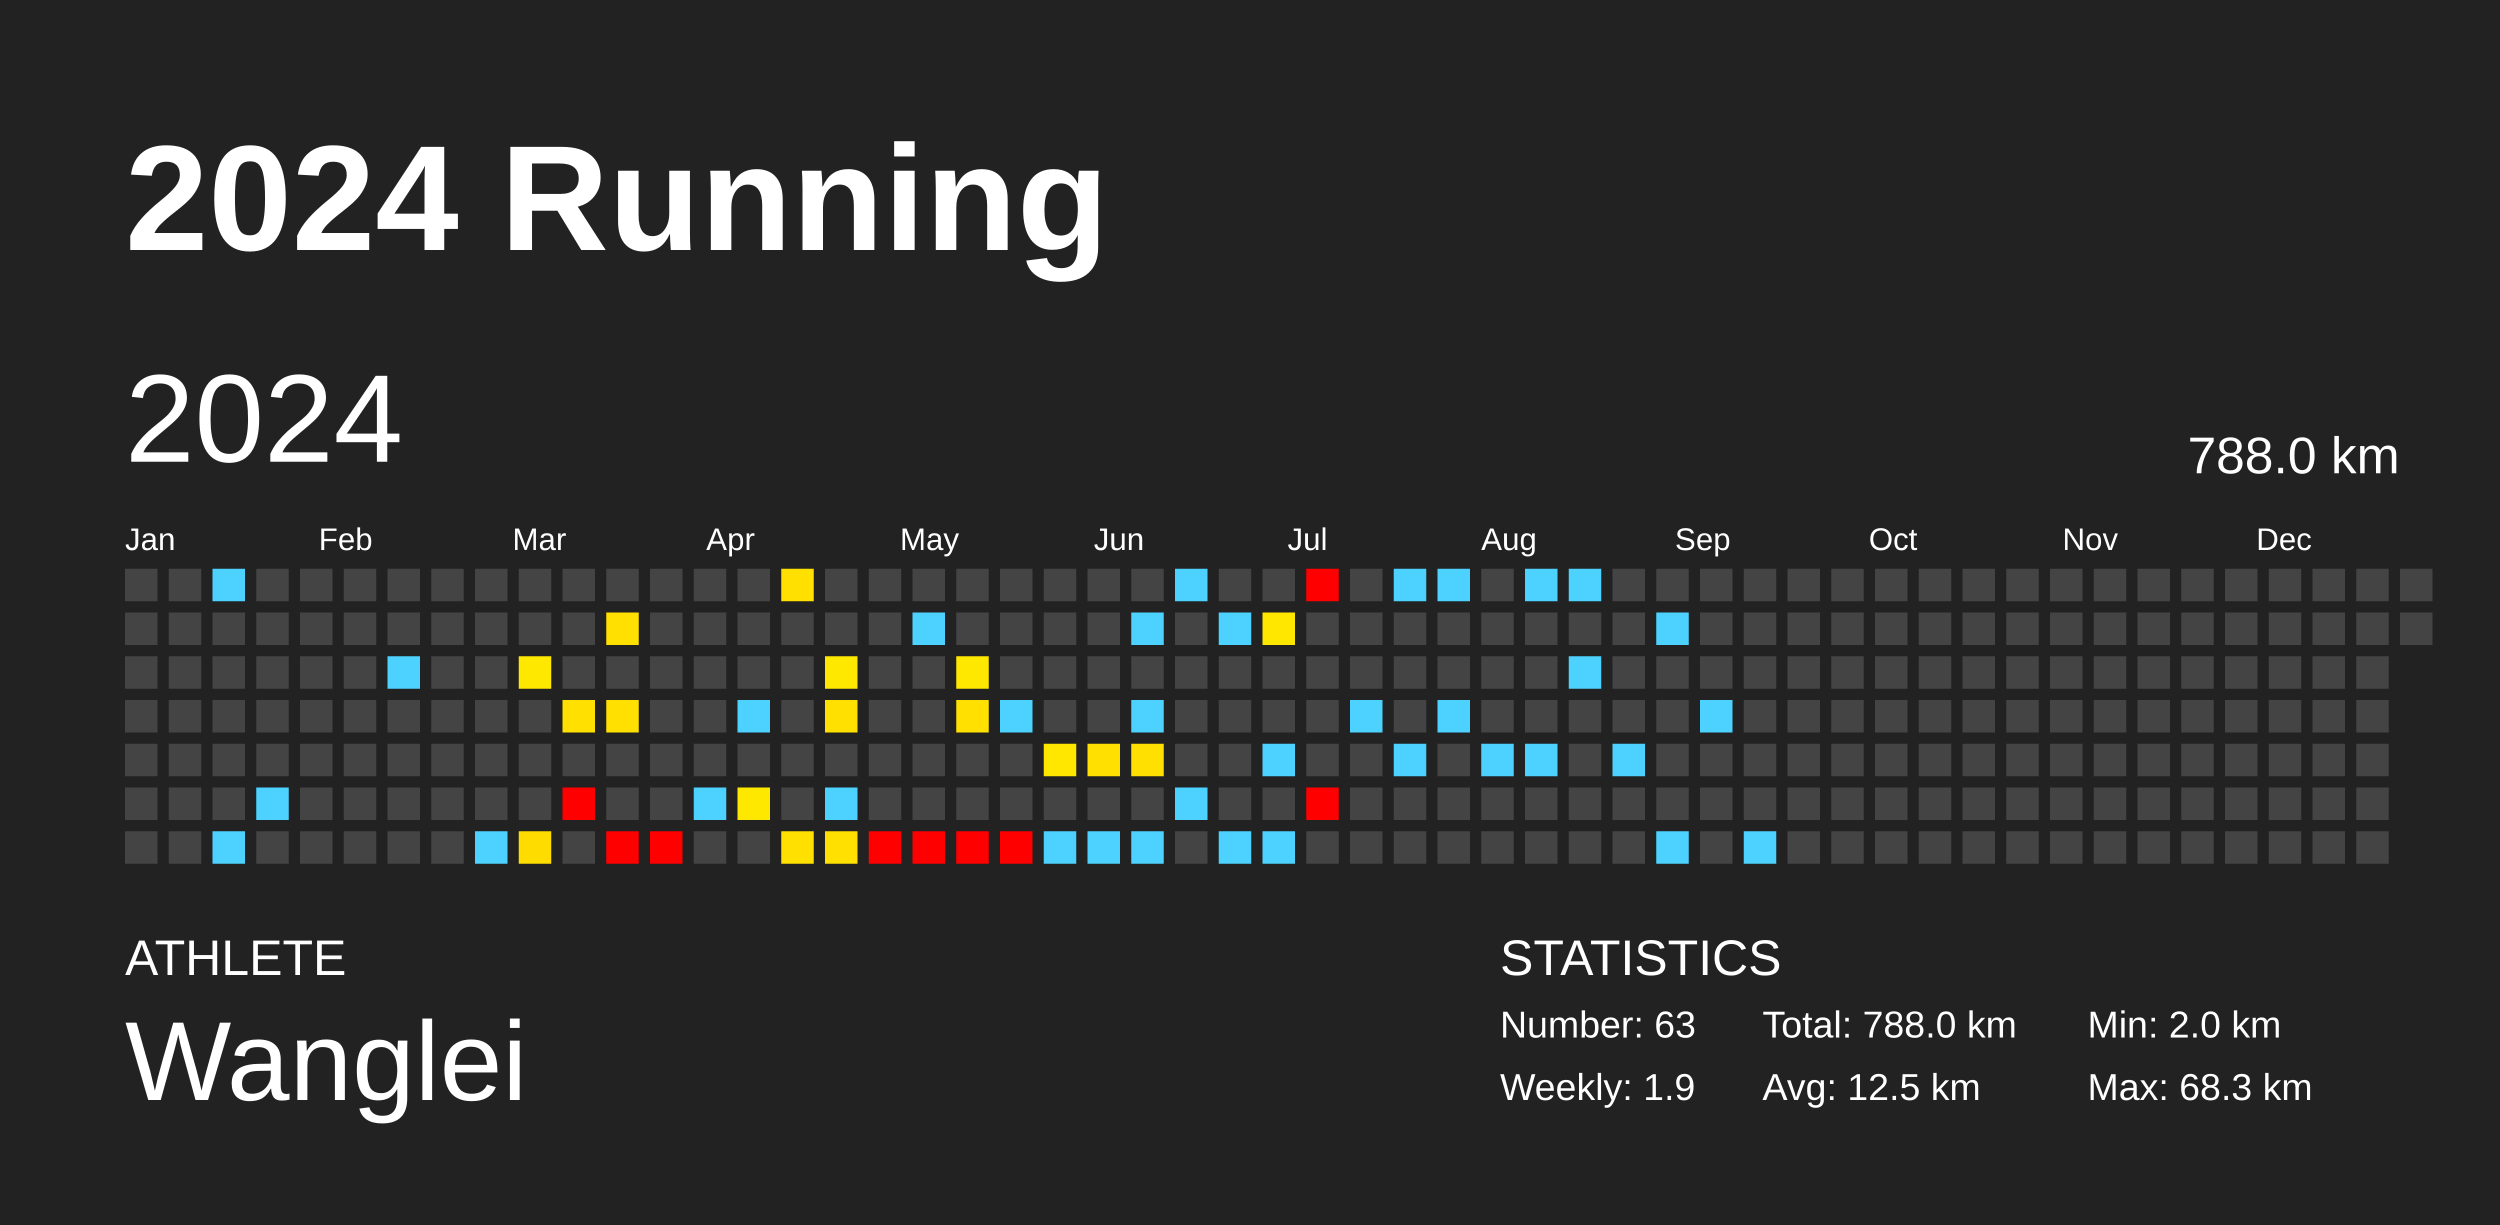
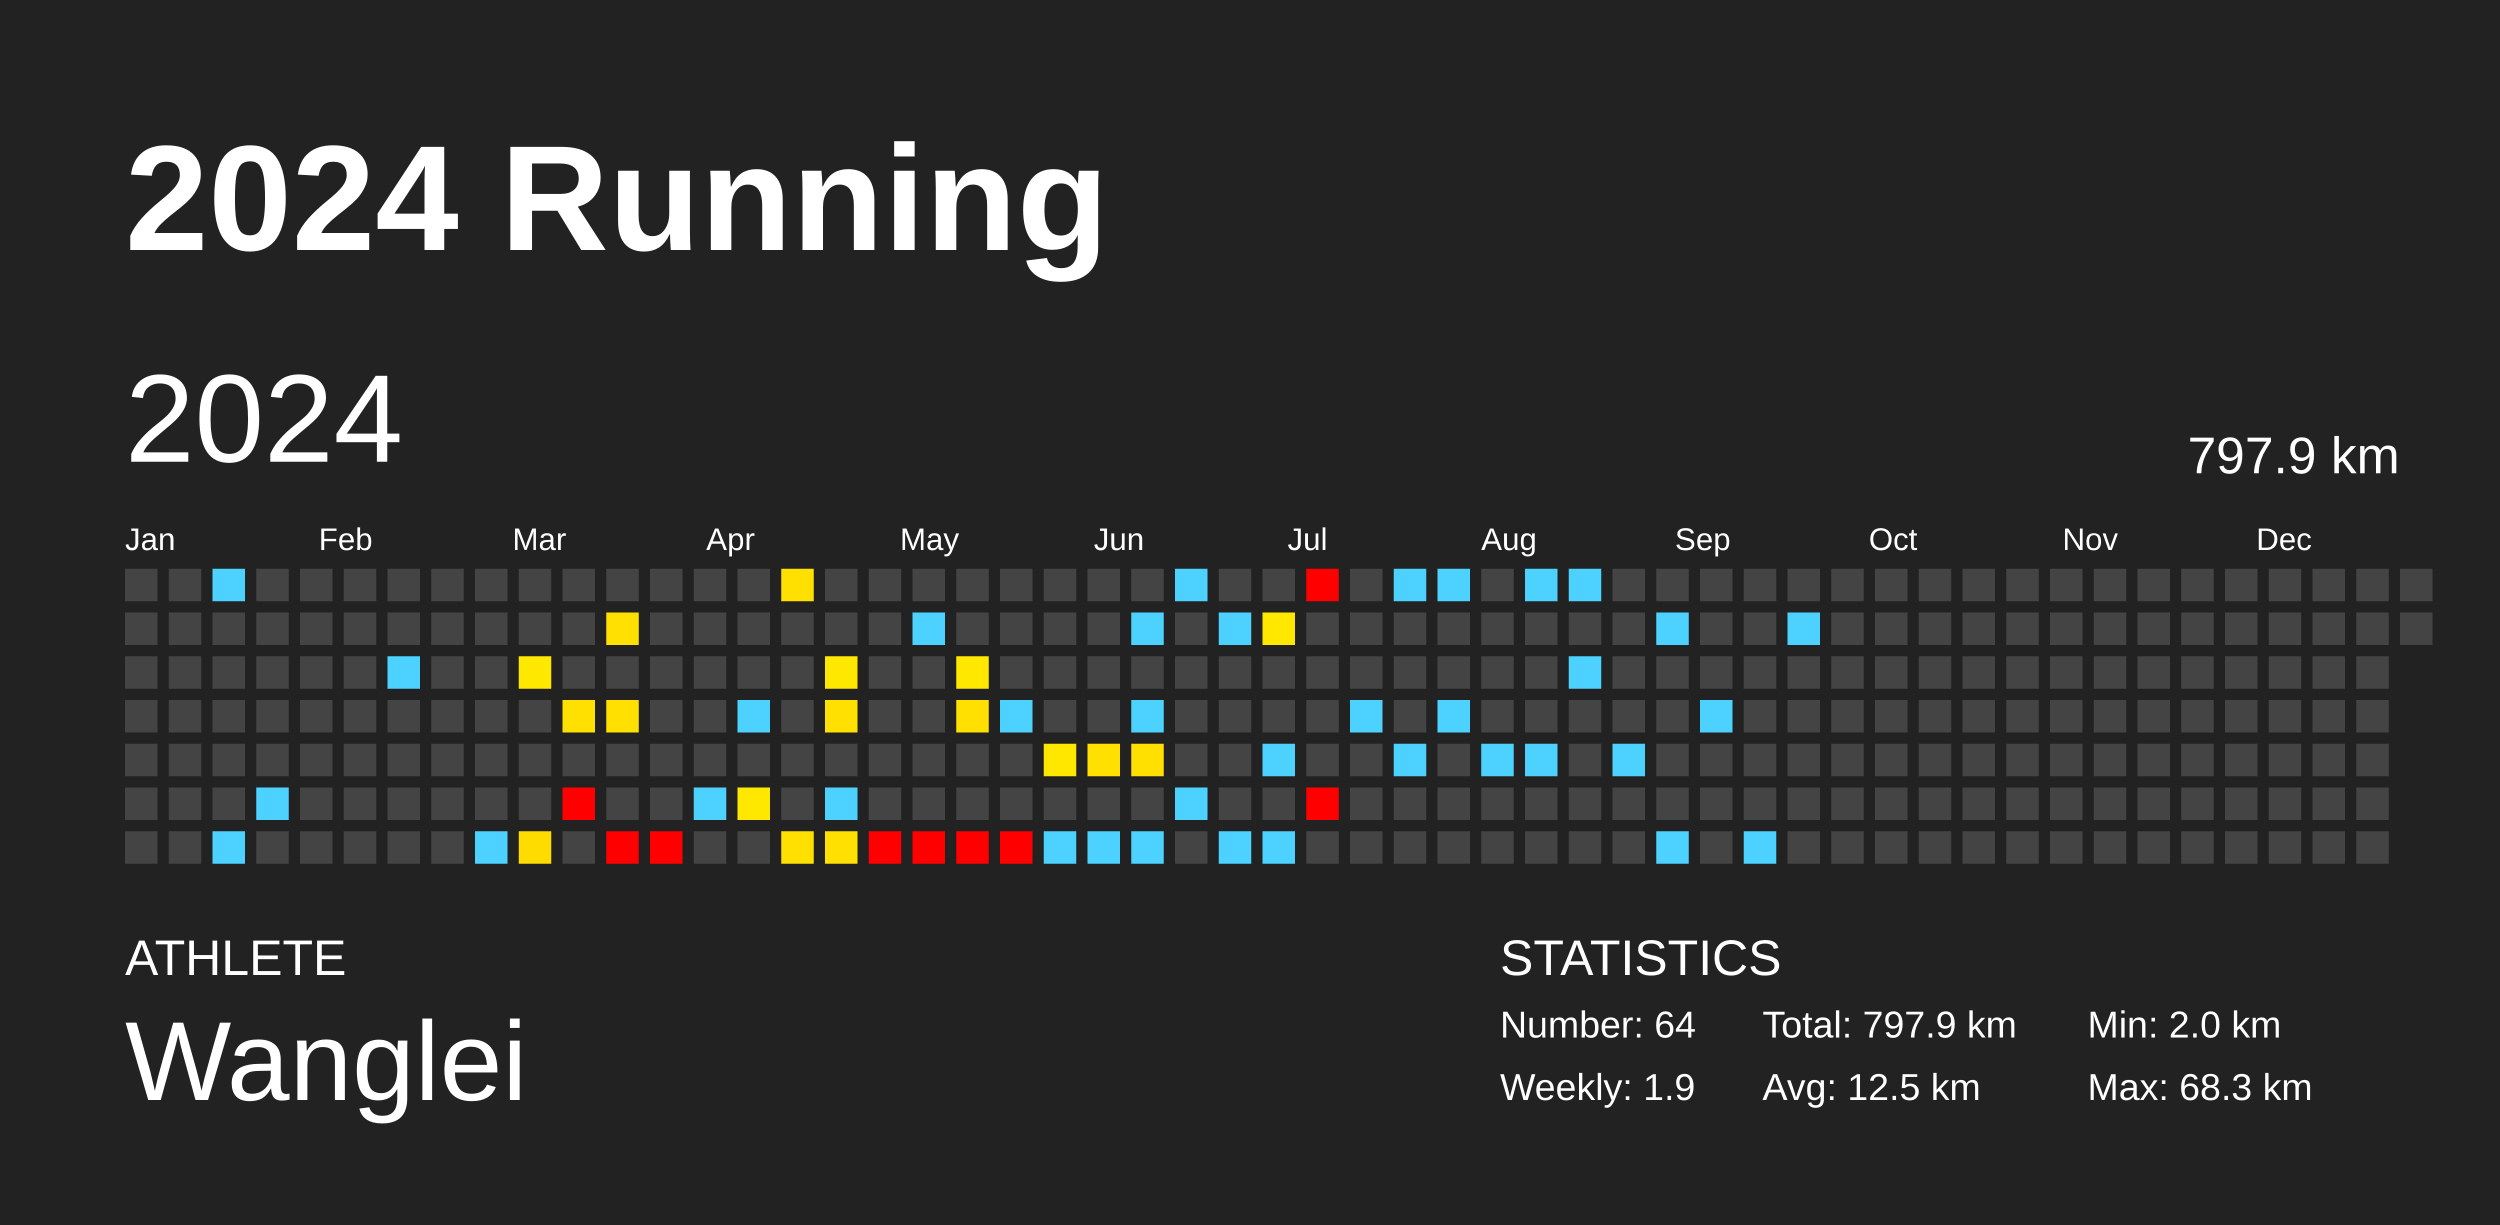
<svg xmlns="http://www.w3.org/2000/svg" baseProfile="full" height="98mm" version="1.1" viewBox="0,0,200,98" width="200mm">
  <defs />
  <rect fill="#222222" height="98" width="200" x="0" y="0" />
  <text fill="#FFFFFF" style="font-size:12px; font-family:Arial; font-weight:bold;" x="10" y="20">2024 Running</text>
  <text fill="#FFFFFF" style="font-size:4px; font-family:Arial" x="10" y="78">ATHLETE</text>
  <text fill="#FFFFFF" style="font-size:9px; font-family:Arial" x="10" y="88">Wanglei</text>
  <text fill="#FFFFFF" style="font-size:4px; font-family:Arial" x="120" y="78">STATISTICS</text>
-   <text fill="#FFFFFF" style="font-size:3px; font-family:Arial" x="120" y="83">Number: 63</text>
+   <text fill="#FFFFFF" style="font-size:3px; font-family:Arial" x="120" y="83">Number: 64</text>
  <text fill="#FFFFFF" style="font-size:3px; font-family:Arial" x="120" y="88">Weekly: 1.9</text>
-   <text fill="#FFFFFF" style="font-size:3px; font-family:Arial" x="141" y="83">Total: 788.0 km</text>
+   <text fill="#FFFFFF" style="font-size:3px; font-family:Arial" x="141" y="83">Total: 797.9 km</text>
  <text fill="#FFFFFF" style="font-size:3px; font-family:Arial" x="141" y="88">Avg: 12.5 km</text>
  <text fill="#FFFFFF" style="font-size:3px; font-family:Arial" x="167" y="83">Min: 2.0 km</text>
  <text fill="#FFFFFF" style="font-size:3px; font-family:Arial" x="167" y="88">Max: 68.3 km</text>
  <text dominant-baseline="hanging" fill="#FFFFFF" style="font-size:10.0px; font-family:Arial;" x="10" y="30">2024</text>
-   <text dominant-baseline="hanging" fill="#FFFFFF" style="font-size:4.125px; font-family:Arial;" x="175" y="35">788.0 km</text>
+   <text dominant-baseline="hanging" fill="#FFFFFF" style="font-size:4.125px; font-family:Arial;" x="175" y="35">797.9 km</text>
  <text fill="#FFFFFF" style="font-size:2.5px; font-family:Arial" x="10.0" y="44">Jan</text>
  <text fill="#FFFFFF" style="font-size:2.5px; font-family:Arial" x="25.5" y="44">Feb</text>
  <text fill="#FFFFFF" style="font-size:2.5px; font-family:Arial" x="41.0" y="44">Mar</text>
  <text fill="#FFFFFF" style="font-size:2.5px; font-family:Arial" x="56.5" y="44">Apr</text>
  <text fill="#FFFFFF" style="font-size:2.5px; font-family:Arial" x="72.0" y="44">May</text>
  <text fill="#FFFFFF" style="font-size:2.5px; font-family:Arial" x="87.5" y="44">Jun</text>
  <text fill="#FFFFFF" style="font-size:2.5px; font-family:Arial" x="103.0" y="44">Jul</text>
  <text fill="#FFFFFF" style="font-size:2.5px; font-family:Arial" x="118.5" y="44">Aug</text>
  <text fill="#FFFFFF" style="font-size:2.5px; font-family:Arial" x="134.0" y="44">Sep</text>
  <text fill="#FFFFFF" style="font-size:2.5px; font-family:Arial" x="149.5" y="44">Oct</text>
  <text fill="#FFFFFF" style="font-size:2.5px; font-family:Arial" x="165.0" y="44">Nov</text>
  <text fill="#FFFFFF" style="font-size:2.5px; font-family:Arial" x="180.5" y="44">Dec</text>
  <rect fill="#444444" height="2.6" width="2.6" x="10.0" y="45.5" />
  <rect fill="#444444" height="2.6" width="2.6" x="10.0" y="49.0" />
  <rect fill="#444444" height="2.6" width="2.6" x="10.0" y="52.5" />
  <rect fill="#444444" height="2.6" width="2.6" x="10.0" y="56.0" />
  <rect fill="#444444" height="2.6" width="2.6" x="10.0" y="59.5" />
  <rect fill="#444444" height="2.6" width="2.6" x="10.0" y="63.0" />
  <rect fill="#444444" height="2.6" width="2.6" x="10.0" y="66.5" />
  <rect fill="#444444" height="2.6" width="2.6" x="13.5" y="45.5" />
  <rect fill="#444444" height="2.6" width="2.6" x="13.5" y="49.0" />
  <rect fill="#444444" height="2.6" width="2.6" x="13.5" y="52.5" />
  <rect fill="#444444" height="2.6" width="2.6" x="13.5" y="56.0" />
  <rect fill="#444444" height="2.6" width="2.6" x="13.5" y="59.5" />
  <rect fill="#444444" height="2.6" width="2.6" x="13.5" y="63.0" />
  <rect fill="#444444" height="2.6" width="2.6" x="13.5" y="66.5" />
  <rect fill="#4dd2ff" height="2.6" width="2.6" x="17.0" y="45.5" />
  <rect fill="#444444" height="2.6" width="2.6" x="17.0" y="49.0" />
  <rect fill="#444444" height="2.6" width="2.6" x="17.0" y="52.5" />
  <rect fill="#444444" height="2.6" width="2.6" x="17.0" y="56.0" />
  <rect fill="#444444" height="2.6" width="2.6" x="17.0" y="59.5" />
  <rect fill="#444444" height="2.6" width="2.6" x="17.0" y="63.0" />
  <rect fill="#4dd2ff" height="2.6" width="2.6" x="17.0" y="66.5" />
  <rect fill="#444444" height="2.6" width="2.6" x="20.5" y="45.5" />
  <rect fill="#444444" height="2.6" width="2.6" x="20.5" y="49.0" />
  <rect fill="#444444" height="2.6" width="2.6" x="20.5" y="52.5" />
  <rect fill="#444444" height="2.6" width="2.6" x="20.5" y="56.0" />
  <rect fill="#444444" height="2.6" width="2.6" x="20.5" y="59.5" />
  <rect fill="#4dd2ff" height="2.6" width="2.6" x="20.5" y="63.0" />
  <rect fill="#444444" height="2.6" width="2.6" x="20.5" y="66.5" />
  <rect fill="#444444" height="2.6" width="2.6" x="24.0" y="45.5" />
  <rect fill="#444444" height="2.6" width="2.6" x="24.0" y="49.0" />
  <rect fill="#444444" height="2.6" width="2.6" x="24.0" y="52.5" />
  <rect fill="#444444" height="2.6" width="2.6" x="24.0" y="56.0" />
  <rect fill="#444444" height="2.6" width="2.6" x="24.0" y="59.5" />
  <rect fill="#444444" height="2.6" width="2.6" x="24.0" y="63.0" />
  <rect fill="#444444" height="2.6" width="2.6" x="24.0" y="66.5" />
  <rect fill="#444444" height="2.6" width="2.6" x="27.5" y="45.5" />
  <rect fill="#444444" height="2.6" width="2.6" x="27.5" y="49.0" />
  <rect fill="#444444" height="2.6" width="2.6" x="27.5" y="52.5" />
  <rect fill="#444444" height="2.6" width="2.6" x="27.5" y="56.0" />
  <rect fill="#444444" height="2.6" width="2.6" x="27.5" y="59.5" />
  <rect fill="#444444" height="2.6" width="2.6" x="27.5" y="63.0" />
  <rect fill="#444444" height="2.6" width="2.6" x="27.5" y="66.5" />
  <rect fill="#444444" height="2.6" width="2.6" x="31.0" y="45.5" />
  <rect fill="#444444" height="2.6" width="2.6" x="31.0" y="49.0" />
  <rect fill="#4dd2ff" height="2.6" width="2.6" x="31.0" y="52.5" />
  <rect fill="#444444" height="2.6" width="2.6" x="31.0" y="56.0" />
  <rect fill="#444444" height="2.6" width="2.6" x="31.0" y="59.5" />
  <rect fill="#444444" height="2.6" width="2.6" x="31.0" y="63.0" />
  <rect fill="#444444" height="2.6" width="2.6" x="31.0" y="66.5" />
  <rect fill="#444444" height="2.6" width="2.6" x="34.5" y="45.5" />
  <rect fill="#444444" height="2.6" width="2.6" x="34.5" y="49.0" />
  <rect fill="#444444" height="2.6" width="2.6" x="34.5" y="52.5" />
  <rect fill="#444444" height="2.6" width="2.6" x="34.5" y="56.0" />
  <rect fill="#444444" height="2.6" width="2.6" x="34.5" y="59.5" />
  <rect fill="#444444" height="2.6" width="2.6" x="34.5" y="63.0" />
  <rect fill="#444444" height="2.6" width="2.6" x="34.5" y="66.5" />
  <rect fill="#444444" height="2.6" width="2.6" x="38.0" y="45.5" />
  <rect fill="#444444" height="2.6" width="2.6" x="38.0" y="49.0" />
  <rect fill="#444444" height="2.6" width="2.6" x="38.0" y="52.5" />
  <rect fill="#444444" height="2.6" width="2.6" x="38.0" y="56.0" />
  <rect fill="#444444" height="2.6" width="2.6" x="38.0" y="59.5" />
  <rect fill="#444444" height="2.6" width="2.6" x="38.0" y="63.0" />
  <rect fill="#4dd2ff" height="2.6" width="2.6" x="38.0" y="66.5" />
  <rect fill="#444444" height="2.6" width="2.6" x="41.5" y="45.5" />
  <rect fill="#444444" height="2.6" width="2.6" x="41.5" y="49.0" />
  <rect fill="#ffe800" height="2.6" width="2.6" x="41.5" y="52.5" />
  <rect fill="#444444" height="2.6" width="2.6" x="41.5" y="56.0" />
  <rect fill="#444444" height="2.6" width="2.6" x="41.5" y="59.5" />
  <rect fill="#444444" height="2.6" width="2.6" x="41.5" y="63.0" />
  <rect fill="#ffdc00" height="2.6" width="2.6" x="41.5" y="66.5" />
  <rect fill="#444444" height="2.6" width="2.6" x="45.0" y="45.5" />
  <rect fill="#444444" height="2.6" width="2.6" x="45.0" y="49.0" />
  <rect fill="#444444" height="2.6" width="2.6" x="45.0" y="52.5" />
  <rect fill="#ffe000" height="2.6" width="2.6" x="45.0" y="56.0" />
  <rect fill="#444444" height="2.6" width="2.6" x="45.0" y="59.5" />
  <rect fill="red" height="2.6" width="2.6" x="45.0" y="63.0" />
  <rect fill="#444444" height="2.6" width="2.6" x="45.0" y="66.5" />
  <rect fill="#444444" height="2.6" width="2.6" x="48.5" y="45.5" />
  <rect fill="#ffe000" height="2.6" width="2.6" x="48.5" y="49.0" />
  <rect fill="#444444" height="2.6" width="2.6" x="48.5" y="52.5" />
  <rect fill="#ffe000" height="2.6" width="2.6" x="48.5" y="56.0" />
  <rect fill="#444444" height="2.6" width="2.6" x="48.5" y="59.5" />
  <rect fill="#444444" height="2.6" width="2.6" x="48.5" y="63.0" />
  <rect fill="red" height="2.6" width="2.6" x="48.5" y="66.5" />
  <rect fill="#444444" height="2.6" width="2.6" x="52.0" y="45.5" />
  <rect fill="#444444" height="2.6" width="2.6" x="52.0" y="49.0" />
  <rect fill="#444444" height="2.6" width="2.6" x="52.0" y="52.5" />
  <rect fill="#444444" height="2.6" width="2.6" x="52.0" y="56.0" />
  <rect fill="#444444" height="2.6" width="2.6" x="52.0" y="59.5" />
  <rect fill="#444444" height="2.6" width="2.6" x="52.0" y="63.0" />
  <rect fill="red" height="2.6" width="2.6" x="52.0" y="66.5" />
  <rect fill="#444444" height="2.6" width="2.6" x="55.5" y="45.5" />
  <rect fill="#444444" height="2.6" width="2.6" x="55.5" y="49.0" />
  <rect fill="#444444" height="2.6" width="2.6" x="55.5" y="52.5" />
  <rect fill="#444444" height="2.6" width="2.6" x="55.5" y="56.0" />
  <rect fill="#444444" height="2.6" width="2.6" x="55.5" y="59.5" />
  <rect fill="#4dd2ff" height="2.6" width="2.6" x="55.5" y="63.0" />
  <rect fill="#444444" height="2.6" width="2.6" x="55.5" y="66.5" />
  <rect fill="#444444" height="2.6" width="2.6" x="59.0" y="45.5" />
  <rect fill="#444444" height="2.6" width="2.6" x="59.0" y="49.0" />
  <rect fill="#444444" height="2.6" width="2.6" x="59.0" y="52.5" />
  <rect fill="#4dd2ff" height="2.6" width="2.6" x="59.0" y="56.0" />
  <rect fill="#444444" height="2.6" width="2.6" x="59.0" y="59.5" />
  <rect fill="#ffe800" height="2.6" width="2.6" x="59.0" y="63.0" />
  <rect fill="#444444" height="2.6" width="2.6" x="59.0" y="66.5" />
  <rect fill="#ffe000" height="2.6" width="2.6" x="62.5" y="45.5" />
  <rect fill="#444444" height="2.6" width="2.6" x="62.5" y="49.0" />
  <rect fill="#444444" height="2.6" width="2.6" x="62.5" y="52.5" />
  <rect fill="#444444" height="2.6" width="2.6" x="62.5" y="56.0" />
  <rect fill="#444444" height="2.6" width="2.6" x="62.5" y="59.5" />
  <rect fill="#444444" height="2.6" width="2.6" x="62.5" y="63.0" />
  <rect fill="#ffe000" height="2.6" width="2.6" x="62.5" y="66.5" />
  <rect fill="#444444" height="2.6" width="2.6" x="66.0" y="45.5" />
  <rect fill="#444444" height="2.6" width="2.6" x="66.0" y="49.0" />
  <rect fill="#ffe800" height="2.6" width="2.6" x="66.0" y="52.5" />
  <rect fill="#ffe000" height="2.6" width="2.6" x="66.0" y="56.0" />
  <rect fill="#444444" height="2.6" width="2.6" x="66.0" y="59.5" />
  <rect fill="#4dd2ff" height="2.6" width="2.6" x="66.0" y="63.0" />
  <rect fill="#ffe000" height="2.6" width="2.6" x="66.0" y="66.5" />
  <rect fill="#444444" height="2.6" width="2.6" x="69.5" y="45.5" />
  <rect fill="#444444" height="2.6" width="2.6" x="69.5" y="49.0" />
  <rect fill="#444444" height="2.6" width="2.6" x="69.5" y="52.5" />
  <rect fill="#444444" height="2.6" width="2.6" x="69.5" y="56.0" />
  <rect fill="#444444" height="2.6" width="2.6" x="69.5" y="59.5" />
  <rect fill="#444444" height="2.6" width="2.6" x="69.5" y="63.0" />
  <rect fill="red" height="2.6" width="2.6" x="69.5" y="66.5" />
  <rect fill="#444444" height="2.6" width="2.6" x="73.0" y="45.5" />
  <rect fill="#4dd2ff" height="2.6" width="2.6" x="73.0" y="49.0" />
  <rect fill="#444444" height="2.6" width="2.6" x="73.0" y="52.5" />
  <rect fill="#444444" height="2.6" width="2.6" x="73.0" y="56.0" />
  <rect fill="#444444" height="2.6" width="2.6" x="73.0" y="59.5" />
  <rect fill="#444444" height="2.6" width="2.6" x="73.0" y="63.0" />
  <rect fill="red" height="2.6" width="2.6" x="73.0" y="66.5" />
  <rect fill="#444444" height="2.6" width="2.6" x="76.5" y="45.5" />
  <rect fill="#444444" height="2.6" width="2.6" x="76.5" y="49.0" />
  <rect fill="#ffe800" height="2.6" width="2.6" x="76.5" y="52.5" />
  <rect fill="#ffe000" height="2.6" width="2.6" x="76.5" y="56.0" />
  <rect fill="#444444" height="2.6" width="2.6" x="76.5" y="59.5" />
  <rect fill="#444444" height="2.6" width="2.6" x="76.5" y="63.0" />
  <rect fill="red" height="2.6" width="2.6" x="76.5" y="66.5" />
  <rect fill="#444444" height="2.6" width="2.6" x="80.0" y="45.5" />
  <rect fill="#444444" height="2.6" width="2.6" x="80.0" y="49.0" />
  <rect fill="#444444" height="2.6" width="2.6" x="80.0" y="52.5" />
  <rect fill="#4dd2ff" height="2.6" width="2.6" x="80.0" y="56.0" />
  <rect fill="#444444" height="2.6" width="2.6" x="80.0" y="59.5" />
  <rect fill="#444444" height="2.6" width="2.6" x="80.0" y="63.0" />
  <rect fill="red" height="2.6" width="2.6" x="80.0" y="66.5" />
  <rect fill="#444444" height="2.6" width="2.6" x="83.5" y="45.5" />
  <rect fill="#444444" height="2.6" width="2.6" x="83.5" y="49.0" />
  <rect fill="#444444" height="2.6" width="2.6" x="83.5" y="52.5" />
  <rect fill="#444444" height="2.6" width="2.6" x="83.5" y="56.0" />
  <rect fill="#ffe700" height="2.6" width="2.6" x="83.5" y="59.5" />
  <rect fill="#444444" height="2.6" width="2.6" x="83.5" y="63.0" />
  <rect fill="#4dd2ff" height="2.6" width="2.6" x="83.5" y="66.5" />
  <rect fill="#444444" height="2.6" width="2.6" x="87.0" y="45.5" />
  <rect fill="#444444" height="2.6" width="2.6" x="87.0" y="49.0" />
  <rect fill="#444444" height="2.6" width="2.6" x="87.0" y="52.5" />
  <rect fill="#444444" height="2.6" width="2.6" x="87.0" y="56.0" />
  <rect fill="#ffe000" height="2.6" width="2.6" x="87.0" y="59.5" />
  <rect fill="#444444" height="2.6" width="2.6" x="87.0" y="63.0" />
  <rect fill="#4dd2ff" height="2.6" width="2.6" x="87.0" y="66.5" />
  <rect fill="#444444" height="2.6" width="2.6" x="90.5" y="45.5" />
  <rect fill="#4dd2ff" height="2.6" width="2.6" x="90.5" y="49.0" />
  <rect fill="#444444" height="2.6" width="2.6" x="90.5" y="52.5" />
  <rect fill="#4dd2ff" height="2.6" width="2.6" x="90.5" y="56.0" />
  <rect fill="#ffe000" height="2.6" width="2.6" x="90.5" y="59.5" />
  <rect fill="#444444" height="2.6" width="2.6" x="90.5" y="63.0" />
  <rect fill="#4dd2ff" height="2.6" width="2.6" x="90.5" y="66.5" />
  <rect fill="#4dd2ff" height="2.6" width="2.6" x="94.0" y="45.5" />
  <rect fill="#444444" height="2.6" width="2.6" x="94.0" y="49.0" />
  <rect fill="#444444" height="2.6" width="2.6" x="94.0" y="52.5" />
  <rect fill="#444444" height="2.6" width="2.6" x="94.0" y="56.0" />
  <rect fill="#444444" height="2.6" width="2.6" x="94.0" y="59.5" />
  <rect fill="#4dd2ff" height="2.6" width="2.6" x="94.0" y="63.0" />
  <rect fill="#444444" height="2.6" width="2.6" x="94.0" y="66.5" />
  <rect fill="#444444" height="2.6" width="2.6" x="97.5" y="45.5" />
  <rect fill="#4dd2ff" height="2.6" width="2.6" x="97.5" y="49.0" />
  <rect fill="#444444" height="2.6" width="2.6" x="97.5" y="52.5" />
  <rect fill="#444444" height="2.6" width="2.6" x="97.5" y="56.0" />
  <rect fill="#444444" height="2.6" width="2.6" x="97.5" y="59.5" />
  <rect fill="#444444" height="2.6" width="2.6" x="97.5" y="63.0" />
  <rect fill="#4dd2ff" height="2.6" width="2.6" x="97.5" y="66.5" />
  <rect fill="#444444" height="2.6" width="2.6" x="101.0" y="45.5" />
  <rect fill="#ffe700" height="2.6" width="2.6" x="101.0" y="49.0" />
  <rect fill="#444444" height="2.6" width="2.6" x="101.0" y="52.5" />
  <rect fill="#444444" height="2.6" width="2.6" x="101.0" y="56.0" />
  <rect fill="#4dd2ff" height="2.6" width="2.6" x="101.0" y="59.5" />
  <rect fill="#444444" height="2.6" width="2.6" x="101.0" y="63.0" />
  <rect fill="#4dd2ff" height="2.6" width="2.6" x="101.0" y="66.5" />
  <rect fill="red" height="2.6" width="2.6" x="104.5" y="45.5" />
  <rect fill="#444444" height="2.6" width="2.6" x="104.5" y="49.0" />
  <rect fill="#444444" height="2.6" width="2.6" x="104.5" y="52.5" />
  <rect fill="#444444" height="2.6" width="2.6" x="104.5" y="56.0" />
  <rect fill="#444444" height="2.6" width="2.6" x="104.5" y="59.5" />
  <rect fill="red" height="2.6" width="2.6" x="104.5" y="63.0" />
  <rect fill="#444444" height="2.6" width="2.6" x="104.5" y="66.5" />
  <rect fill="#444444" height="2.6" width="2.6" x="108.0" y="45.5" />
  <rect fill="#444444" height="2.6" width="2.6" x="108.0" y="49.0" />
  <rect fill="#444444" height="2.6" width="2.6" x="108.0" y="52.5" />
  <rect fill="#4dd2ff" height="2.6" width="2.6" x="108.0" y="56.0" />
  <rect fill="#444444" height="2.6" width="2.6" x="108.0" y="59.5" />
  <rect fill="#444444" height="2.6" width="2.6" x="108.0" y="63.0" />
  <rect fill="#444444" height="2.6" width="2.6" x="108.0" y="66.5" />
  <rect fill="#4dd2ff" height="2.6" width="2.6" x="111.5" y="45.5" />
  <rect fill="#444444" height="2.6" width="2.6" x="111.5" y="49.0" />
  <rect fill="#444444" height="2.6" width="2.6" x="111.5" y="52.5" />
  <rect fill="#444444" height="2.6" width="2.6" x="111.5" y="56.0" />
  <rect fill="#4dd2ff" height="2.6" width="2.6" x="111.5" y="59.5" />
  <rect fill="#444444" height="2.6" width="2.6" x="111.5" y="63.0" />
  <rect fill="#444444" height="2.6" width="2.6" x="111.5" y="66.5" />
  <rect fill="#4dd2ff" height="2.6" width="2.6" x="115.0" y="45.5" />
  <rect fill="#444444" height="2.6" width="2.6" x="115.0" y="49.0" />
  <rect fill="#444444" height="2.6" width="2.6" x="115.0" y="52.5" />
  <rect fill="#4dd2ff" height="2.6" width="2.6" x="115.0" y="56.0" />
  <rect fill="#444444" height="2.6" width="2.6" x="115.0" y="59.5" />
  <rect fill="#444444" height="2.6" width="2.6" x="115.0" y="63.0" />
  <rect fill="#444444" height="2.6" width="2.6" x="115.0" y="66.5" />
  <rect fill="#444444" height="2.6" width="2.6" x="118.5" y="45.5" />
  <rect fill="#444444" height="2.6" width="2.6" x="118.5" y="49.0" />
  <rect fill="#444444" height="2.6" width="2.6" x="118.5" y="52.5" />
  <rect fill="#444444" height="2.6" width="2.6" x="118.5" y="56.0" />
  <rect fill="#4dd2ff" height="2.6" width="2.6" x="118.5" y="59.5" />
  <rect fill="#444444" height="2.6" width="2.6" x="118.5" y="63.0" />
  <rect fill="#444444" height="2.6" width="2.6" x="118.5" y="66.5" />
  <rect fill="#4dd2ff" height="2.6" width="2.6" x="122.0" y="45.5" />
  <rect fill="#444444" height="2.6" width="2.6" x="122.0" y="49.0" />
  <rect fill="#444444" height="2.6" width="2.6" x="122.0" y="52.5" />
  <rect fill="#444444" height="2.6" width="2.6" x="122.0" y="56.0" />
  <rect fill="#4dd2ff" height="2.6" width="2.6" x="122.0" y="59.5" />
  <rect fill="#444444" height="2.6" width="2.6" x="122.0" y="63.0" />
  <rect fill="#444444" height="2.6" width="2.6" x="122.0" y="66.5" />
  <rect fill="#4dd2ff" height="2.6" width="2.6" x="125.5" y="45.5" />
  <rect fill="#444444" height="2.6" width="2.6" x="125.5" y="49.0" />
  <rect fill="#4dd2ff" height="2.6" width="2.6" x="125.5" y="52.5" />
  <rect fill="#444444" height="2.6" width="2.6" x="125.5" y="56.0" />
  <rect fill="#444444" height="2.6" width="2.6" x="125.5" y="59.5" />
  <rect fill="#444444" height="2.6" width="2.6" x="125.5" y="63.0" />
  <rect fill="#444444" height="2.6" width="2.6" x="125.5" y="66.5" />
  <rect fill="#444444" height="2.6" width="2.6" x="129.0" y="45.5" />
  <rect fill="#444444" height="2.6" width="2.6" x="129.0" y="49.0" />
  <rect fill="#444444" height="2.6" width="2.6" x="129.0" y="52.5" />
  <rect fill="#444444" height="2.6" width="2.6" x="129.0" y="56.0" />
  <rect fill="#4dd2ff" height="2.6" width="2.6" x="129.0" y="59.5" />
  <rect fill="#444444" height="2.6" width="2.6" x="129.0" y="63.0" />
  <rect fill="#444444" height="2.6" width="2.6" x="129.0" y="66.5" />
  <rect fill="#444444" height="2.6" width="2.6" x="132.5" y="45.5" />
  <rect fill="#4dd2ff" height="2.6" width="2.6" x="132.5" y="49.0" />
  <rect fill="#444444" height="2.6" width="2.6" x="132.5" y="52.5" />
  <rect fill="#444444" height="2.6" width="2.6" x="132.5" y="56.0" />
  <rect fill="#444444" height="2.6" width="2.6" x="132.5" y="59.5" />
  <rect fill="#444444" height="2.6" width="2.6" x="132.5" y="63.0" />
  <rect fill="#4dd2ff" height="2.6" width="2.6" x="132.5" y="66.5" />
  <rect fill="#444444" height="2.6" width="2.6" x="136.0" y="45.5" />
  <rect fill="#444444" height="2.6" width="2.6" x="136.0" y="49.0" />
  <rect fill="#444444" height="2.6" width="2.6" x="136.0" y="52.5" />
  <rect fill="#4dd2ff" height="2.6" width="2.6" x="136.0" y="56.0" />
  <rect fill="#444444" height="2.6" width="2.6" x="136.0" y="59.5" />
  <rect fill="#444444" height="2.6" width="2.6" x="136.0" y="63.0" />
  <rect fill="#444444" height="2.6" width="2.6" x="136.0" y="66.5" />
  <rect fill="#444444" height="2.6" width="2.6" x="139.5" y="45.5" />
  <rect fill="#444444" height="2.6" width="2.6" x="139.5" y="49.0" />
  <rect fill="#444444" height="2.6" width="2.6" x="139.5" y="52.5" />
  <rect fill="#444444" height="2.6" width="2.6" x="139.5" y="56.0" />
  <rect fill="#444444" height="2.6" width="2.6" x="139.5" y="59.5" />
  <rect fill="#444444" height="2.6" width="2.6" x="139.5" y="63.0" />
  <rect fill="#4dd2ff" height="2.6" width="2.6" x="139.5" y="66.5" />
  <rect fill="#444444" height="2.6" width="2.6" x="143.0" y="45.5" />
-   <rect fill="#444444" height="2.6" width="2.6" x="143.0" y="49.0" />
+   <rect fill="#4dd2ff" height="2.6" width="2.6" x="143.0" y="49.0" />
  <rect fill="#444444" height="2.6" width="2.6" x="143.0" y="52.5" />
  <rect fill="#444444" height="2.6" width="2.6" x="143.0" y="56.0" />
  <rect fill="#444444" height="2.6" width="2.6" x="143.0" y="59.5" />
  <rect fill="#444444" height="2.6" width="2.6" x="143.0" y="63.0" />
  <rect fill="#444444" height="2.6" width="2.6" x="143.0" y="66.5" />
  <rect fill="#444444" height="2.6" width="2.6" x="146.5" y="45.5" />
  <rect fill="#444444" height="2.6" width="2.6" x="146.5" y="49.0" />
  <rect fill="#444444" height="2.6" width="2.6" x="146.5" y="52.5" />
  <rect fill="#444444" height="2.6" width="2.6" x="146.5" y="56.0" />
  <rect fill="#444444" height="2.6" width="2.6" x="146.5" y="59.5" />
  <rect fill="#444444" height="2.6" width="2.6" x="146.5" y="63.0" />
  <rect fill="#444444" height="2.6" width="2.6" x="146.5" y="66.5" />
  <rect fill="#444444" height="2.6" width="2.6" x="150.0" y="45.5" />
  <rect fill="#444444" height="2.6" width="2.6" x="150.0" y="49.0" />
  <rect fill="#444444" height="2.6" width="2.6" x="150.0" y="52.5" />
  <rect fill="#444444" height="2.6" width="2.6" x="150.0" y="56.0" />
  <rect fill="#444444" height="2.6" width="2.6" x="150.0" y="59.5" />
  <rect fill="#444444" height="2.6" width="2.6" x="150.0" y="63.0" />
  <rect fill="#444444" height="2.6" width="2.6" x="150.0" y="66.5" />
  <rect fill="#444444" height="2.6" width="2.6" x="153.5" y="45.5" />
  <rect fill="#444444" height="2.6" width="2.6" x="153.5" y="49.0" />
  <rect fill="#444444" height="2.6" width="2.6" x="153.5" y="52.5" />
  <rect fill="#444444" height="2.6" width="2.6" x="153.5" y="56.0" />
  <rect fill="#444444" height="2.6" width="2.6" x="153.5" y="59.5" />
  <rect fill="#444444" height="2.6" width="2.6" x="153.5" y="63.0" />
  <rect fill="#444444" height="2.6" width="2.6" x="153.5" y="66.5" />
  <rect fill="#444444" height="2.6" width="2.6" x="157.0" y="45.5" />
  <rect fill="#444444" height="2.6" width="2.6" x="157.0" y="49.0" />
  <rect fill="#444444" height="2.6" width="2.6" x="157.0" y="52.5" />
  <rect fill="#444444" height="2.6" width="2.6" x="157.0" y="56.0" />
  <rect fill="#444444" height="2.6" width="2.6" x="157.0" y="59.5" />
  <rect fill="#444444" height="2.6" width="2.6" x="157.0" y="63.0" />
  <rect fill="#444444" height="2.6" width="2.6" x="157.0" y="66.5" />
  <rect fill="#444444" height="2.6" width="2.6" x="160.5" y="45.5" />
  <rect fill="#444444" height="2.6" width="2.6" x="160.5" y="49.0" />
  <rect fill="#444444" height="2.6" width="2.6" x="160.5" y="52.5" />
  <rect fill="#444444" height="2.6" width="2.6" x="160.5" y="56.0" />
  <rect fill="#444444" height="2.6" width="2.6" x="160.5" y="59.5" />
  <rect fill="#444444" height="2.6" width="2.6" x="160.5" y="63.0" />
  <rect fill="#444444" height="2.6" width="2.6" x="160.5" y="66.5" />
  <rect fill="#444444" height="2.6" width="2.6" x="164.0" y="45.5" />
  <rect fill="#444444" height="2.6" width="2.6" x="164.0" y="49.0" />
  <rect fill="#444444" height="2.6" width="2.6" x="164.0" y="52.5" />
  <rect fill="#444444" height="2.6" width="2.6" x="164.0" y="56.0" />
  <rect fill="#444444" height="2.6" width="2.6" x="164.0" y="59.5" />
  <rect fill="#444444" height="2.6" width="2.6" x="164.0" y="63.0" />
  <rect fill="#444444" height="2.6" width="2.6" x="164.0" y="66.5" />
  <rect fill="#444444" height="2.6" width="2.6" x="167.5" y="45.5" />
  <rect fill="#444444" height="2.6" width="2.6" x="167.5" y="49.0" />
  <rect fill="#444444" height="2.6" width="2.6" x="167.5" y="52.5" />
  <rect fill="#444444" height="2.6" width="2.6" x="167.5" y="56.0" />
  <rect fill="#444444" height="2.6" width="2.6" x="167.5" y="59.5" />
  <rect fill="#444444" height="2.6" width="2.6" x="167.5" y="63.0" />
  <rect fill="#444444" height="2.6" width="2.6" x="167.5" y="66.5" />
  <rect fill="#444444" height="2.6" width="2.6" x="171.0" y="45.5" />
  <rect fill="#444444" height="2.6" width="2.6" x="171.0" y="49.0" />
  <rect fill="#444444" height="2.6" width="2.6" x="171.0" y="52.5" />
  <rect fill="#444444" height="2.6" width="2.6" x="171.0" y="56.0" />
  <rect fill="#444444" height="2.6" width="2.6" x="171.0" y="59.5" />
  <rect fill="#444444" height="2.6" width="2.6" x="171.0" y="63.0" />
  <rect fill="#444444" height="2.6" width="2.6" x="171.0" y="66.5" />
  <rect fill="#444444" height="2.6" width="2.6" x="174.5" y="45.5" />
  <rect fill="#444444" height="2.6" width="2.6" x="174.5" y="49.0" />
  <rect fill="#444444" height="2.6" width="2.6" x="174.5" y="52.5" />
  <rect fill="#444444" height="2.6" width="2.6" x="174.5" y="56.0" />
  <rect fill="#444444" height="2.6" width="2.6" x="174.5" y="59.5" />
  <rect fill="#444444" height="2.6" width="2.6" x="174.5" y="63.0" />
  <rect fill="#444444" height="2.6" width="2.6" x="174.5" y="66.5" />
  <rect fill="#444444" height="2.6" width="2.6" x="178.0" y="45.5" />
  <rect fill="#444444" height="2.6" width="2.6" x="178.0" y="49.0" />
  <rect fill="#444444" height="2.6" width="2.6" x="178.0" y="52.5" />
  <rect fill="#444444" height="2.6" width="2.6" x="178.0" y="56.0" />
  <rect fill="#444444" height="2.6" width="2.6" x="178.0" y="59.5" />
  <rect fill="#444444" height="2.6" width="2.6" x="178.0" y="63.0" />
  <rect fill="#444444" height="2.6" width="2.6" x="178.0" y="66.5" />
  <rect fill="#444444" height="2.6" width="2.6" x="181.5" y="45.5" />
  <rect fill="#444444" height="2.6" width="2.6" x="181.5" y="49.0" />
  <rect fill="#444444" height="2.6" width="2.6" x="181.5" y="52.5" />
  <rect fill="#444444" height="2.6" width="2.6" x="181.5" y="56.0" />
  <rect fill="#444444" height="2.6" width="2.6" x="181.5" y="59.5" />
  <rect fill="#444444" height="2.6" width="2.6" x="181.5" y="63.0" />
  <rect fill="#444444" height="2.6" width="2.6" x="181.5" y="66.5" />
  <rect fill="#444444" height="2.6" width="2.6" x="185.0" y="45.5" />
  <rect fill="#444444" height="2.6" width="2.6" x="185.0" y="49.0" />
  <rect fill="#444444" height="2.6" width="2.6" x="185.0" y="52.5" />
  <rect fill="#444444" height="2.6" width="2.6" x="185.0" y="56.0" />
  <rect fill="#444444" height="2.6" width="2.6" x="185.0" y="59.5" />
  <rect fill="#444444" height="2.6" width="2.6" x="185.0" y="63.0" />
  <rect fill="#444444" height="2.6" width="2.6" x="185.0" y="66.5" />
  <rect fill="#444444" height="2.6" width="2.6" x="188.5" y="45.5" />
  <rect fill="#444444" height="2.6" width="2.6" x="188.5" y="49.0" />
  <rect fill="#444444" height="2.6" width="2.6" x="188.5" y="52.5" />
  <rect fill="#444444" height="2.6" width="2.6" x="188.5" y="56.0" />
  <rect fill="#444444" height="2.6" width="2.6" x="188.5" y="59.5" />
  <rect fill="#444444" height="2.6" width="2.6" x="188.5" y="63.0" />
  <rect fill="#444444" height="2.6" width="2.6" x="188.5" y="66.5" />
  <rect fill="#444444" height="2.6" width="2.6" x="192.0" y="45.5" />
  <rect fill="#444444" height="2.6" width="2.6" x="192.0" y="49.0" />
</svg>
